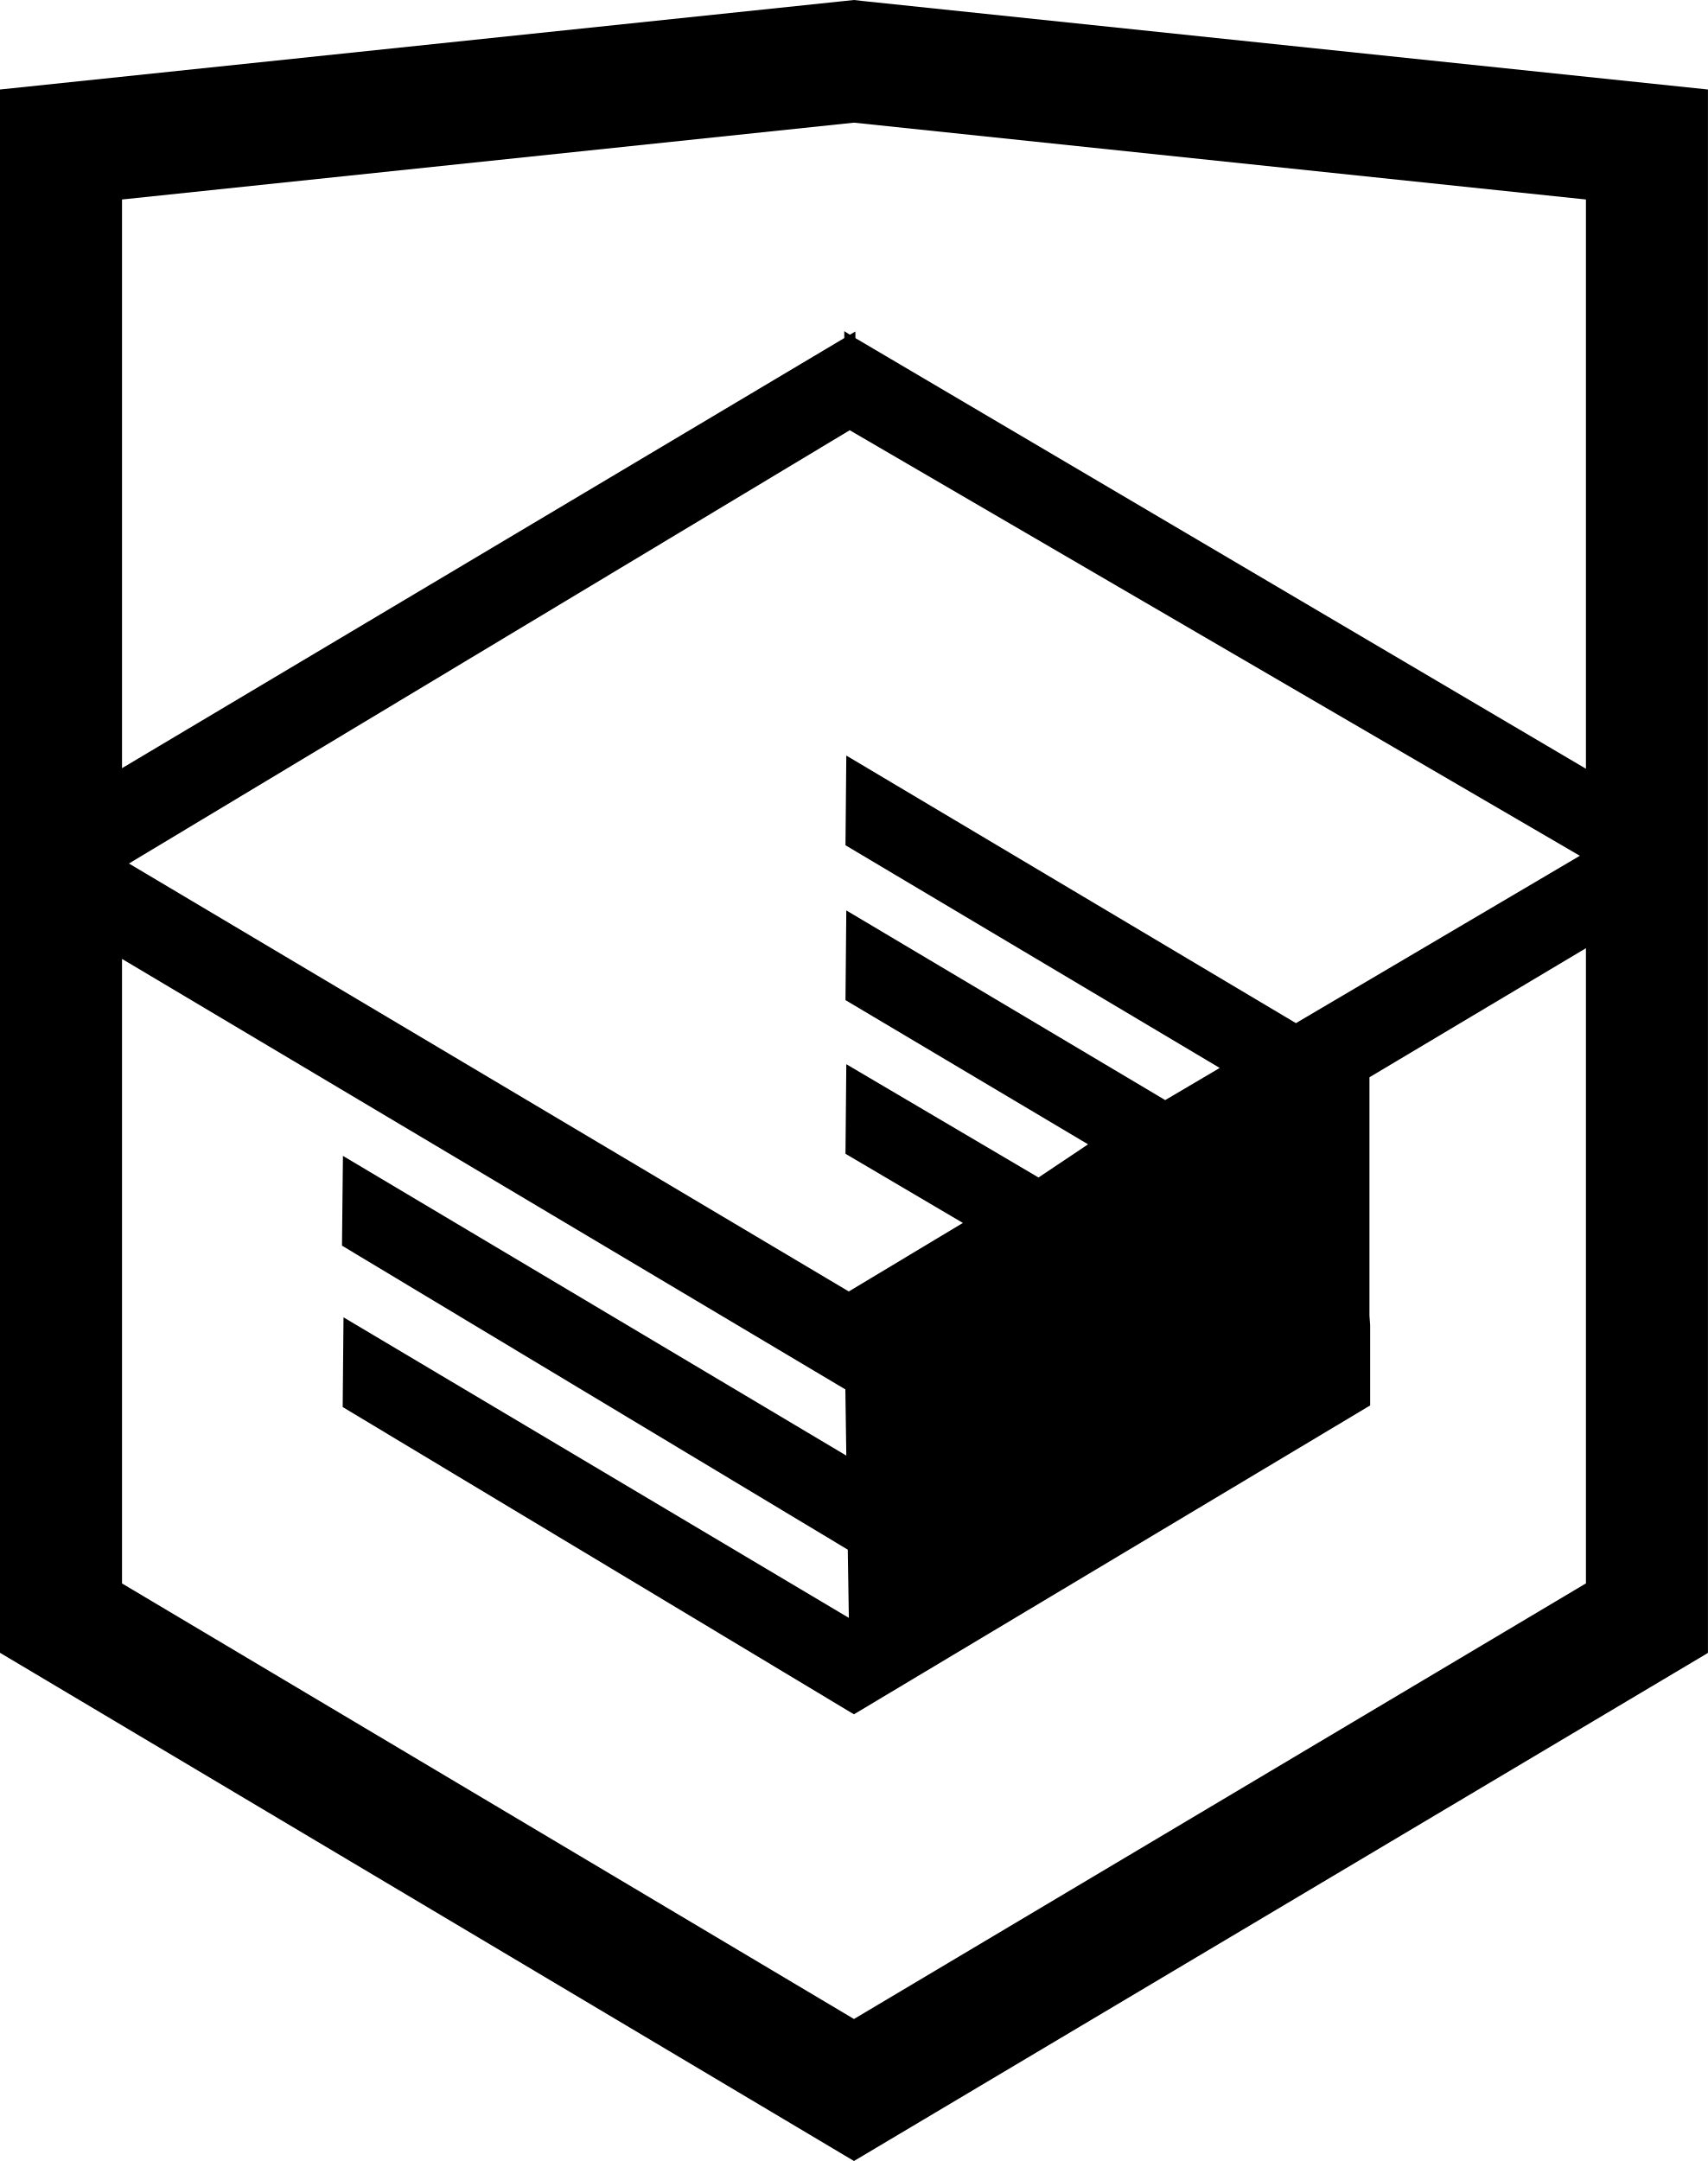
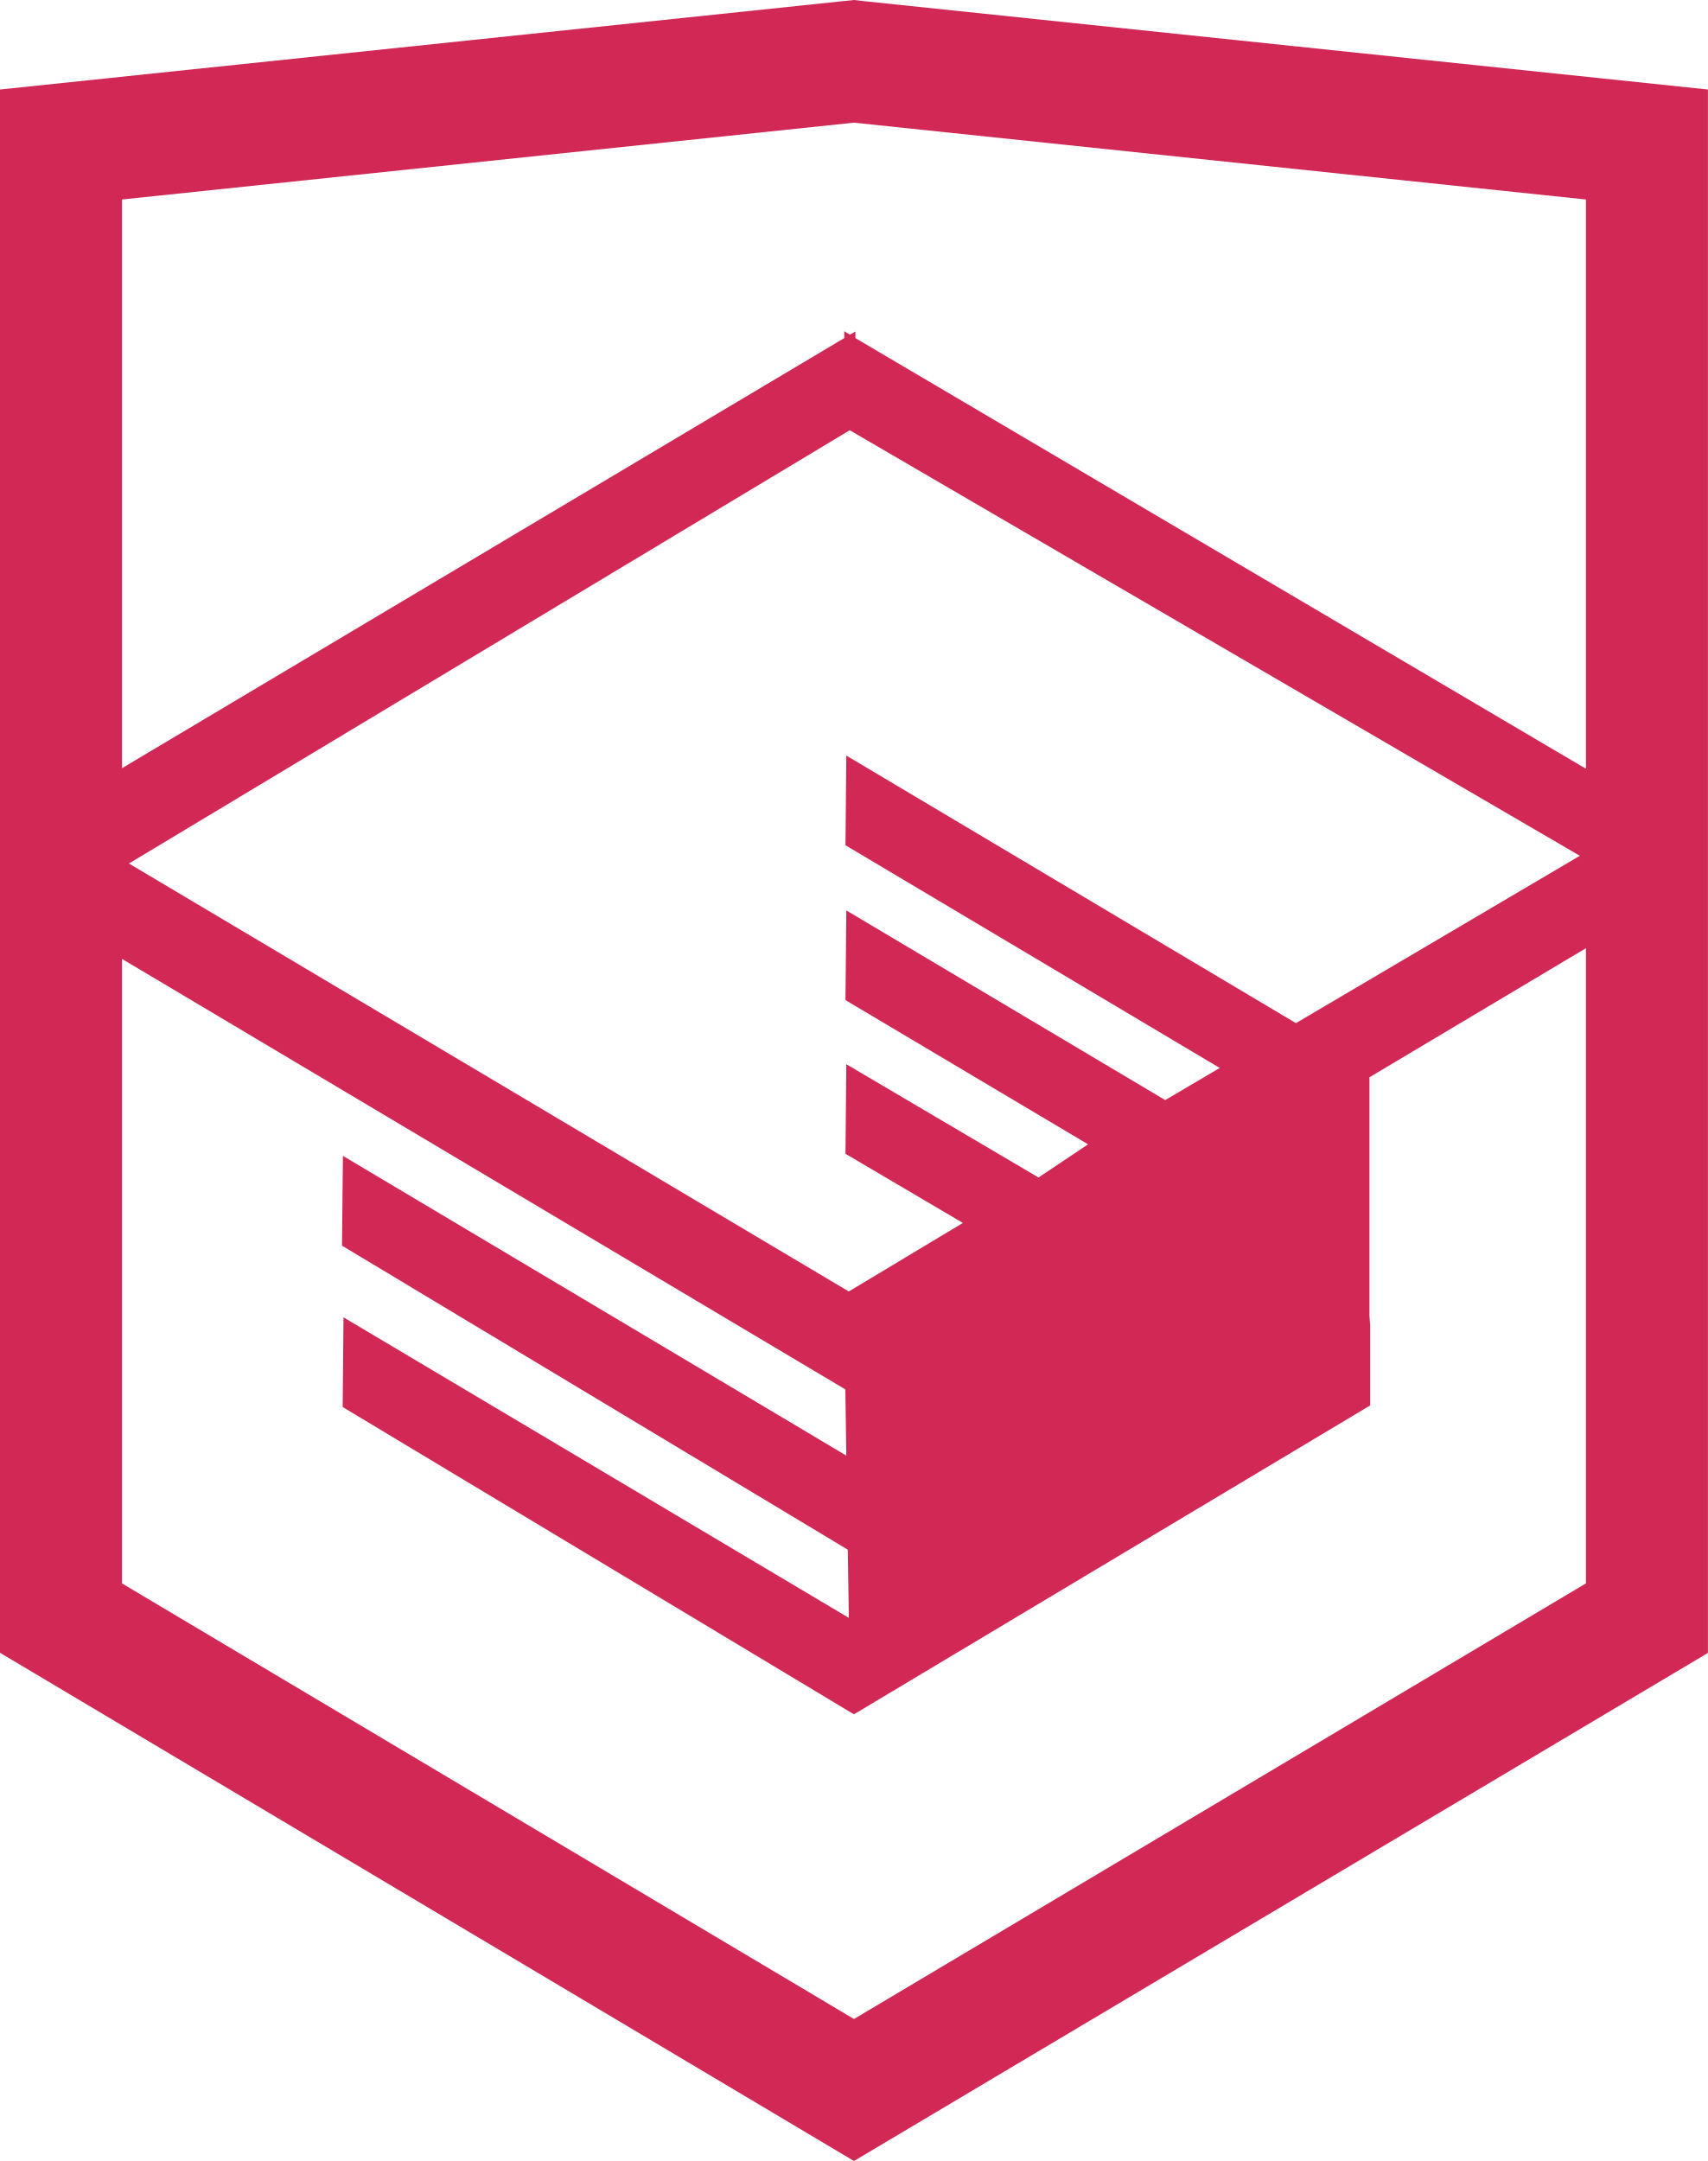
- <svg xmlns="http://www.w3.org/2000/svg" version="1.0" id="Layer_1" x="0px" y="0px" width="26.943px" height="34.09px" viewBox="0 0 26.943 34.09" enable-background="new 0 0 26.943 34.09" xml:space="preserve">
+ <svg xmlns="http://www.w3.org/2000/svg" version="1.0" id="Layer_1" x="0px" y="0px" width="26.943px" height="34.09px" viewBox="0 0 26.943 34.09" enable-background="new 0 0 26.943 34.09" xml:space="preserve" fill="#d22856">
  <path d="M13.62,0.017L13.472,0L0,1.412v24.661l13.472,8.017l13.43-7.99l0.042-0.026V1.412L13.62,0.017z M25.019,12.127L13.495,5.334 l-0.001-0.104L13.407,5.28l-0.088-0.056v0.109L1.925,12.118V3.147l11.547-1.212l11.547,1.212V12.127z M13.405,6.787L24.923,13.5 l-4.479,2.64l-7.093-4.221l-0.013,1.415l5.904,3.513l-0.86,0.507l-5.031-2.992l-0.013,1.415l3.827,2.275l-0.782,0.523l-3.032-1.787 l-0.013,1.413l1.852,1.091l-1.8,1.081L2.034,13.622L13.405,6.787z M1.925,15.127l11.411,6.791l0.015,1.044l-7.941-4.728L5.395,19.65 l7.979,4.796l0.017,1.076l-7.972-4.741l-0.013,1.415l8.021,4.821l0.045,0.026l8.143-4.872v-1.268l-0.011-0.148v-3.761l3.415-2.036 v10.02L13.472,31.85L1.925,24.979V15.127z" />
</svg>
